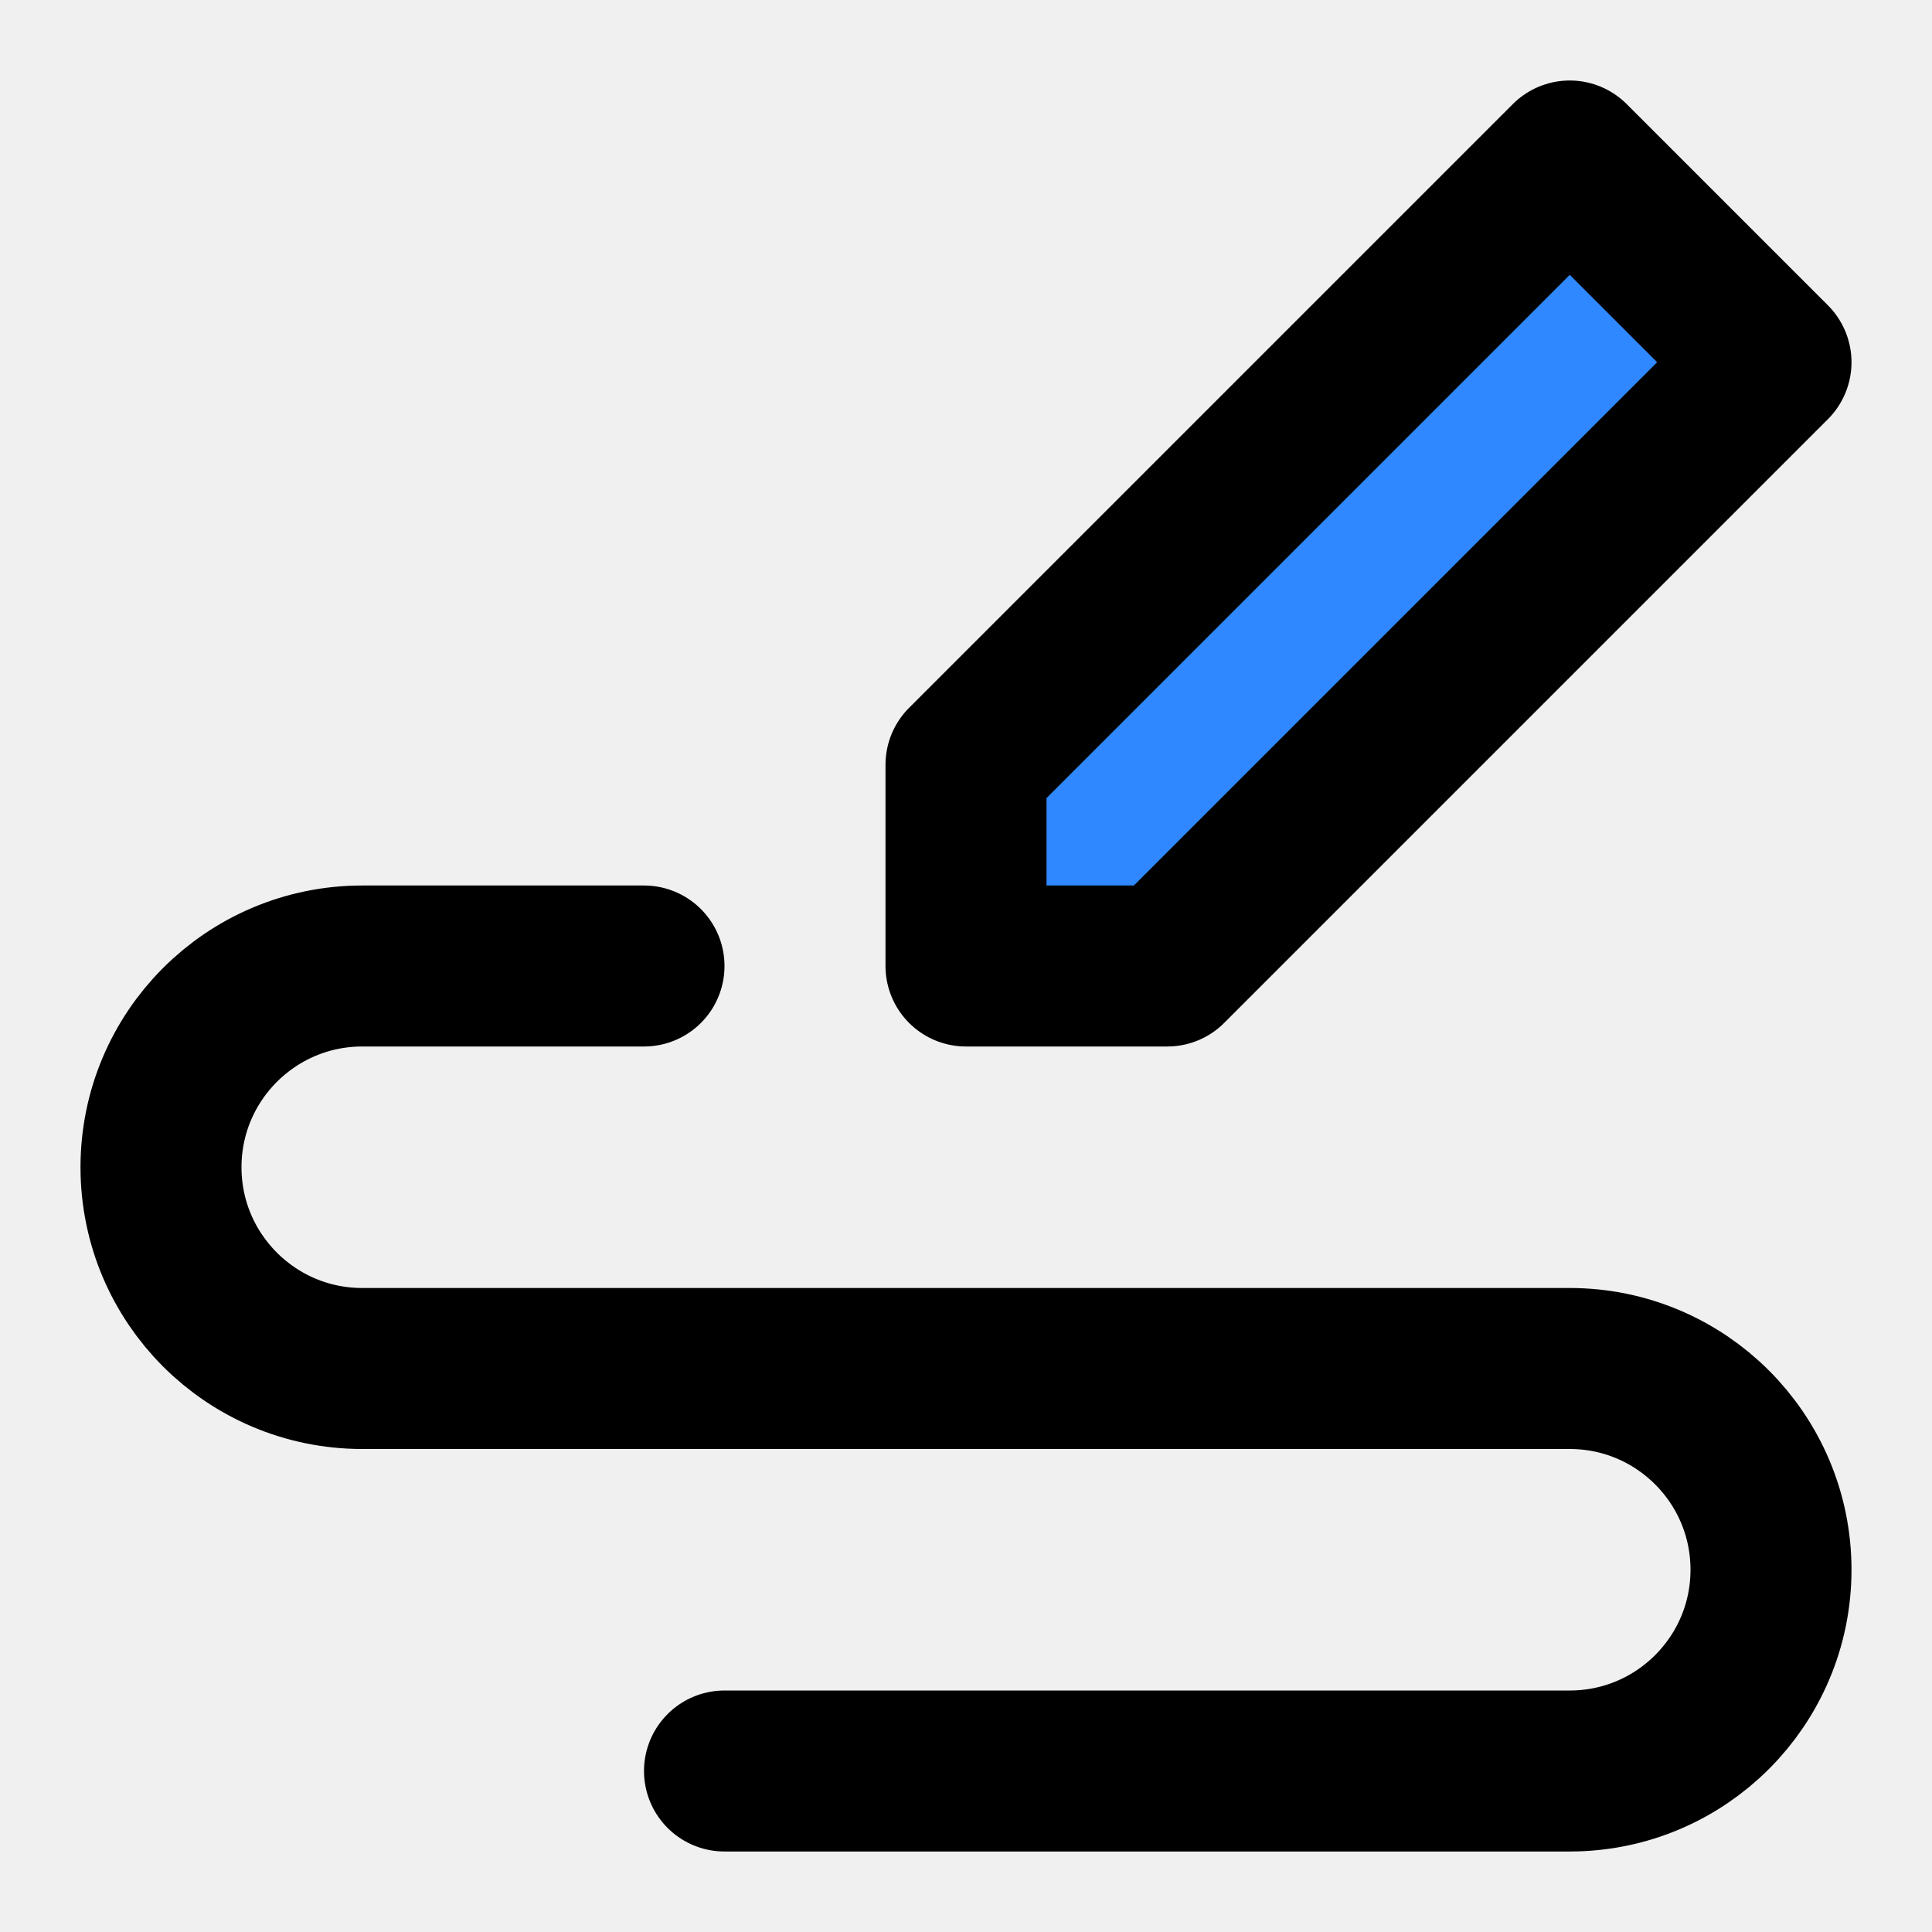
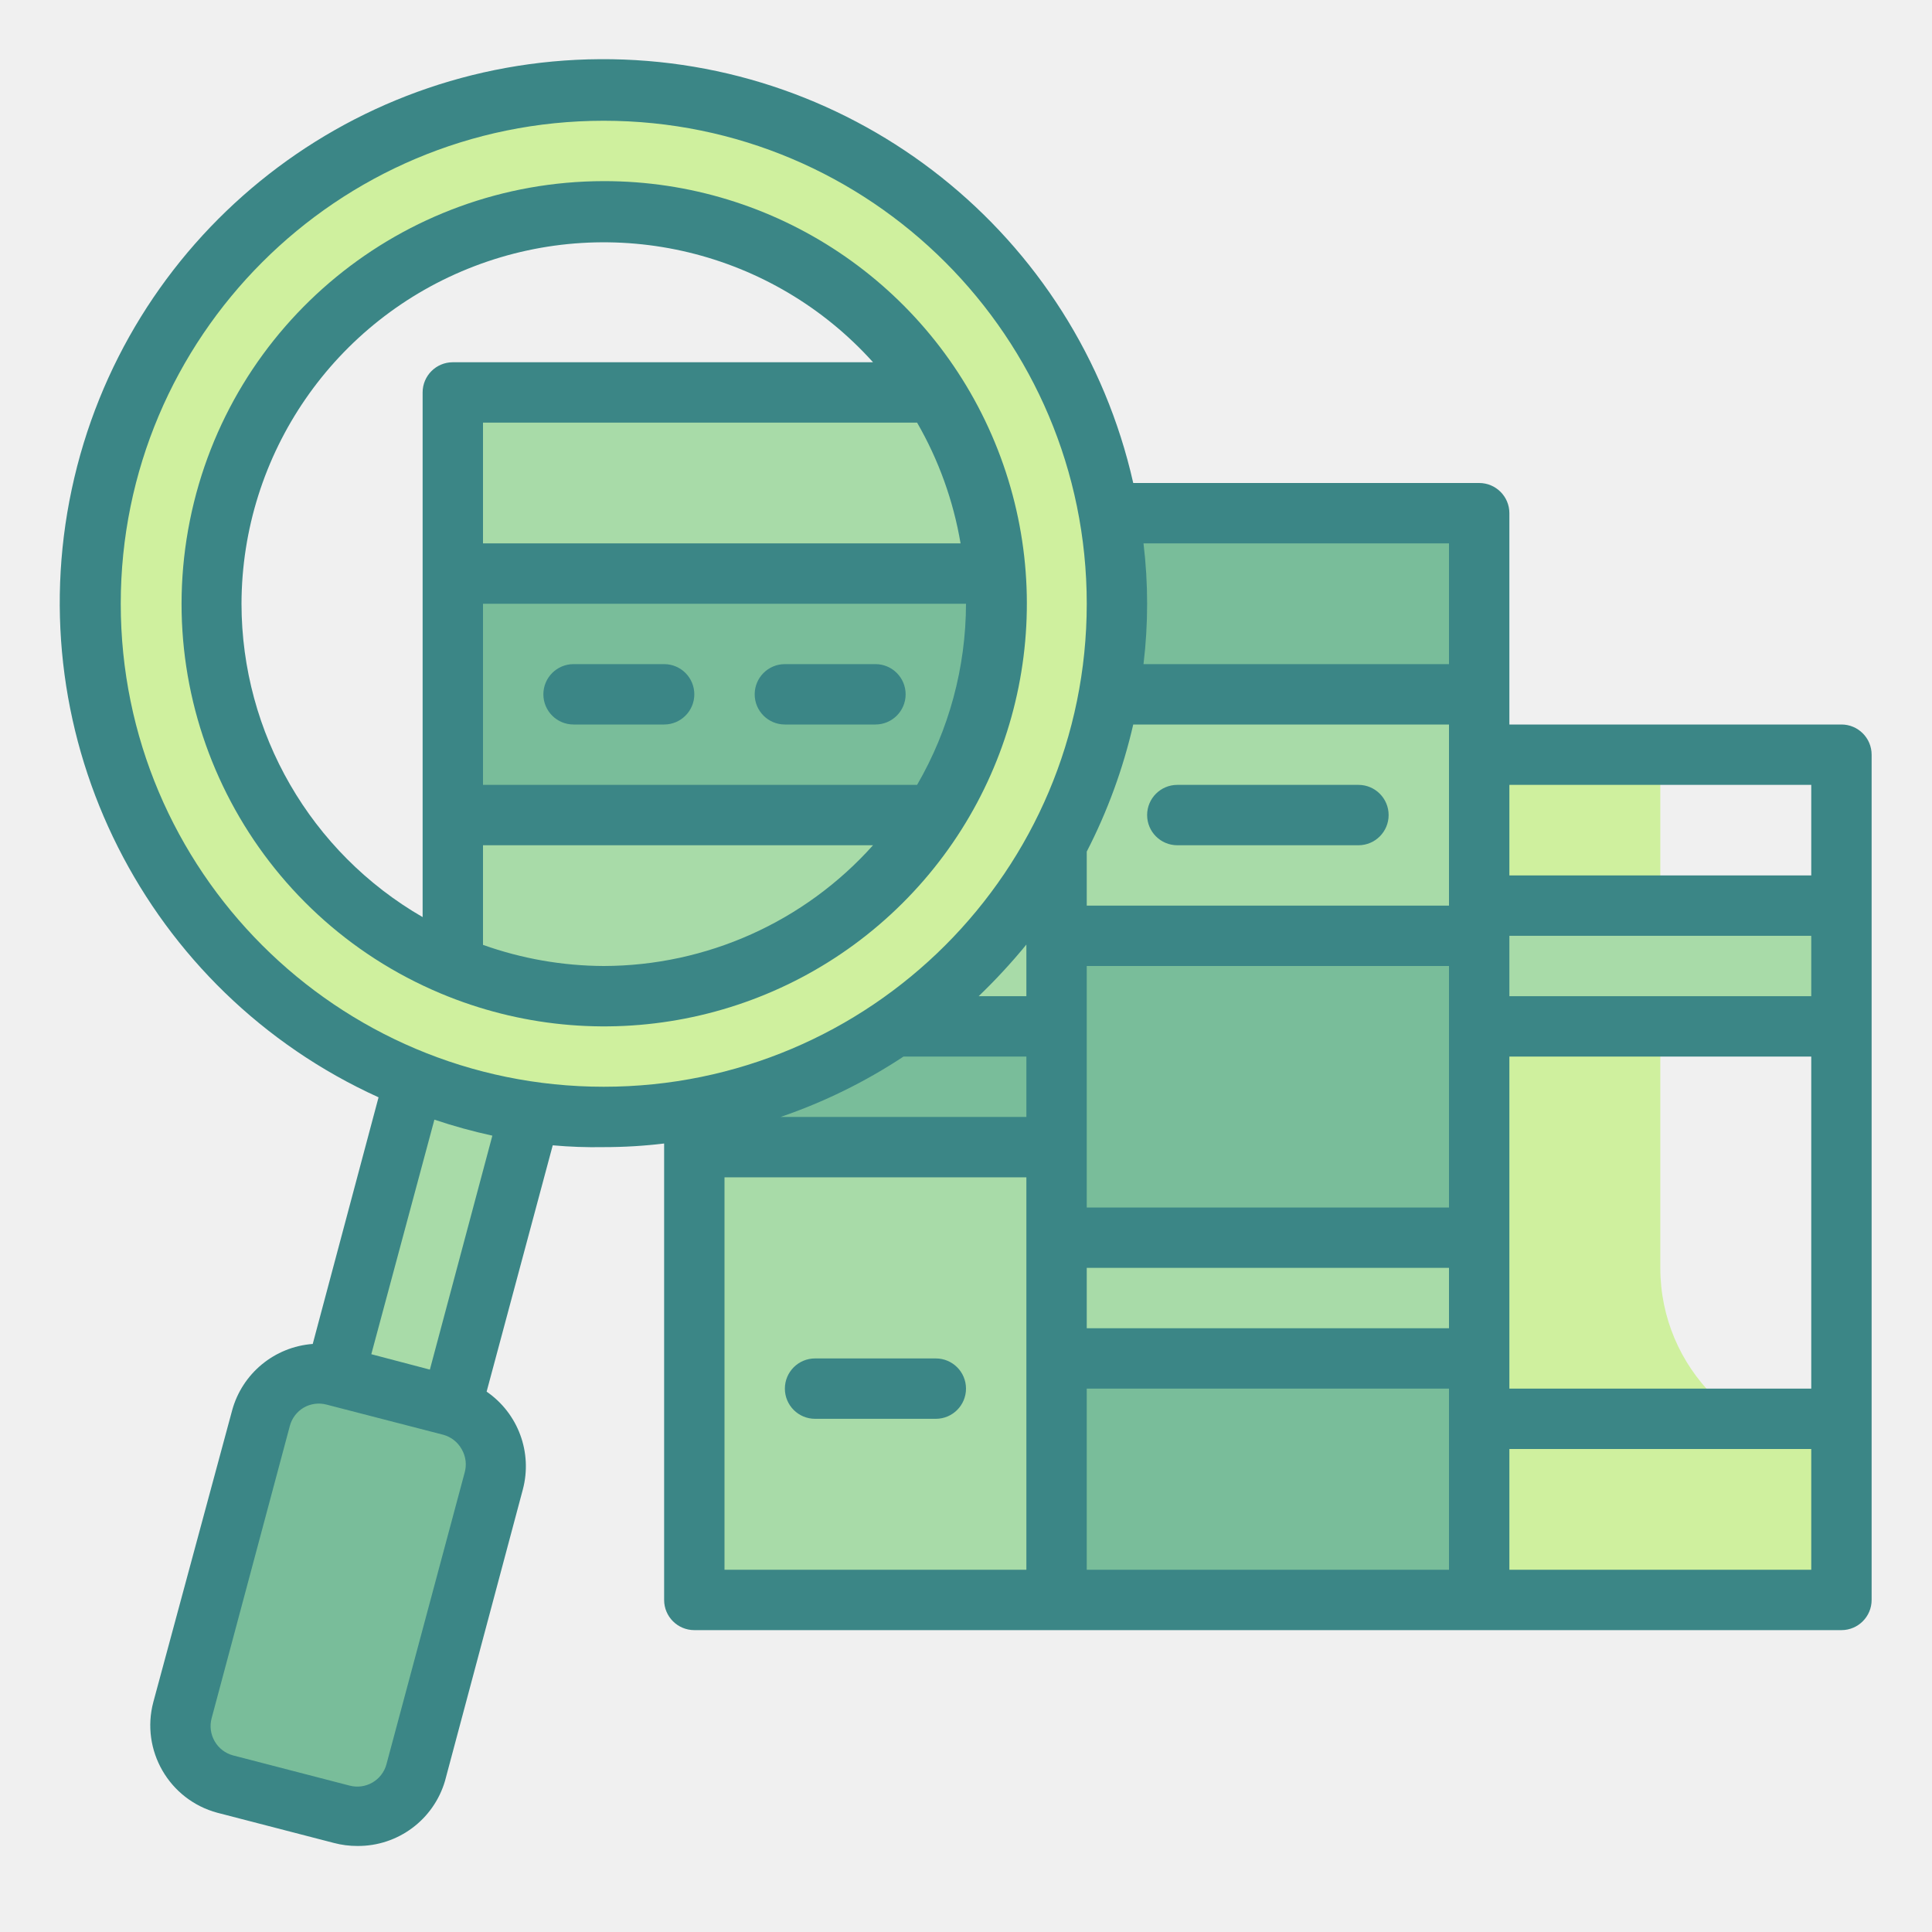
- <svg xmlns="http://www.w3.org/2000/svg" width="800px" height="800px" viewBox="0 0 48 48" fill="none">
-   <rect width="48" height="48" fill="white" fill-opacity="0.01" />
-   <path fill-rule="evenodd" clip-rule="evenodd" d="M24 24V19L39 4L44 9L29 24H24Z" fill="#2F88FF" stroke="#000000" stroke-width="4" stroke-linecap="round" stroke-linejoin="round" />
-   <path d="M16 24H9C6.239 24 4 26.239 4 29C4 31.761 6.239 34 9 34H39C41.761 34 44 36.239 44 39C44 41.761 41.761 44 39 44H18" stroke="#000000" stroke-width="4" stroke-linecap="round" stroke-linejoin="round" />
+ <svg xmlns="http://www.w3.org/2000/svg" width="800px" height="800px" viewBox="0 0 64 64" id="TwoTone">
+   <g data-name="Stroke copy 3" id="Stroke_copy_3">
+     <rect height="30" style="fill:#a8dba8" width="12" x="23" y="23" />
+     <rect height="4" style="fill:#79bd9a" width="12" x="23" y="34" />
+     <rect height="36" style="fill:#79bd9a" width="14" x="35" y="17" />
+     <rect height="8" style="fill:#a8dba8" width="14" x="35" y="23" />
+     <rect height="4" style="fill:#a8dba8" width="14" x="35" y="41" />
+     <path d="M55,42V25H49V53H61V48A6,6,0,0,1,55,42Z" style="fill:#cff09e" />
+     <rect height="4" style="fill:#a8dba8" width="12" x="49" y="30" />
+     <rect height="12" style="fill:#a8dba8" transform="translate(10.92 -2.4) rotate(15)" width="4" x="12.56" y="34.28" />
+     <rect height="14" rx="2" ry="2" style="fill:#79bd9a" transform="translate(14.06 -1.1) rotate(15)" width="8" x="7.2" y="45.84" />
+     <path d="M20,3A17,17,0,1,0,37,20,17,17,0,0,0,20,3Zm0,30A13,13,0,1,1,33,20,13,13,0,0,1,20,33Z" style="fill:#cff09e" />
+     <path d="M15,32A13,13,0,0,0,30.94,13H15Z" style="fill:#a8dba8" />
+     <path d="M15,27H30.94A12.89,12.89,0,0,0,33,20c0-.34,0-.67,0-1H15Z" style="fill:#79bd9a" />
+   </g>
+   <g data-name="Stroke Close copy 3" id="Stroke_Close_copy_3">
+     <path d="M20,6a14,14,0,0,0-5.4,26.91l0,0A14,14,0,1,0,20,6ZM31.82,18H16V14H30.38A12,12,0,0,1,31.82,18ZM8,20a12,12,0,0,1,20.92-8H15a1,1,0,0,0-1,1V30.38A12,12,0,0,1,8,20ZM20,32a12.05,12.05,0,0,1-4-.7V28H28.92A12,12,0,0,1,20,32Zm10.38-6H16V20H32A12,12,0,0,1,30.38,26Z" style="fill:#3b8686" />
+     <path d="M31,45H27a1,1,0,0,0,0,2h4a1,1,0,0,0,0-2Z" style="fill:#3b8686" />
+     <path d="M39,28h6a1,1,0,0,0,0-2H39a1,1,0,0,0,0,2Z" style="fill:#3b8686" />
+     <path d="M61,24H50V17a1,1,0,0,0-1-1H37.54a18,18,0,1,0-25,20.35l-2.18,8.17a3,3,0,0,0-2.67,2.2L5.08,56.38A3,3,0,0,0,7.2,60.05l3.86,1a3,3,0,0,0,.78.1A3,3,0,0,0,14.74,59l2.58-9.66a3,3,0,0,0-1.2-3.24l2.19-8.16A15.67,15.67,0,0,0,20,38a16.52,16.52,0,0,0,2-.12V53a1,1,0,0,0,1,1H61a1,1,0,0,0,1-1V25A1,1,0,0,0,61,24Zm-1,9H50V31H60ZM48,30H36V28.21A18,18,0,0,0,37.54,24H48ZM34,33H32.42A19.63,19.63,0,0,0,34,31.29Zm-4.07,2H34v2H25.86A17.91,17.91,0,0,0,29.93,35ZM36,32H48v8H36Zm0,10H48v2H36Zm14-7H60V46H50Zm10-9v3H50V26ZM48,18v4H37.88a16.73,16.73,0,0,0,0-4ZM15.39,48.79,12.8,58.45a1,1,0,0,1-1.22.7l-3.86-1a1,1,0,0,1-.61-.47,1,1,0,0,1-.1-.76L9.6,47.24a1,1,0,0,1,.46-.61,1,1,0,0,1,.76-.1l3.87,1a1,1,0,0,1,.6.47A1,1,0,0,1,15.39,48.79Zm-1.15-3.42-1.94-.51,2.09-7.77a18.18,18.18,0,0,0,1.92.53ZM4,20A16,16,0,1,1,20,36,16,16,0,0,1,4,20ZM24,39H34V52H24Zm12,7H48v6H36Zm14,6V48H60v4Z" style="fill:#3b8686" />
+     <path d="M19,24h3a1,1,0,0,0,0-2H19a1,1,0,0,0,0,2Z" style="fill:#3b8686" />
+     <path d="M26,24h3a1,1,0,0,0,0-2H26a1,1,0,0,0,0,2Z" style="fill:#3b8686" />
+   </g>
</svg>
